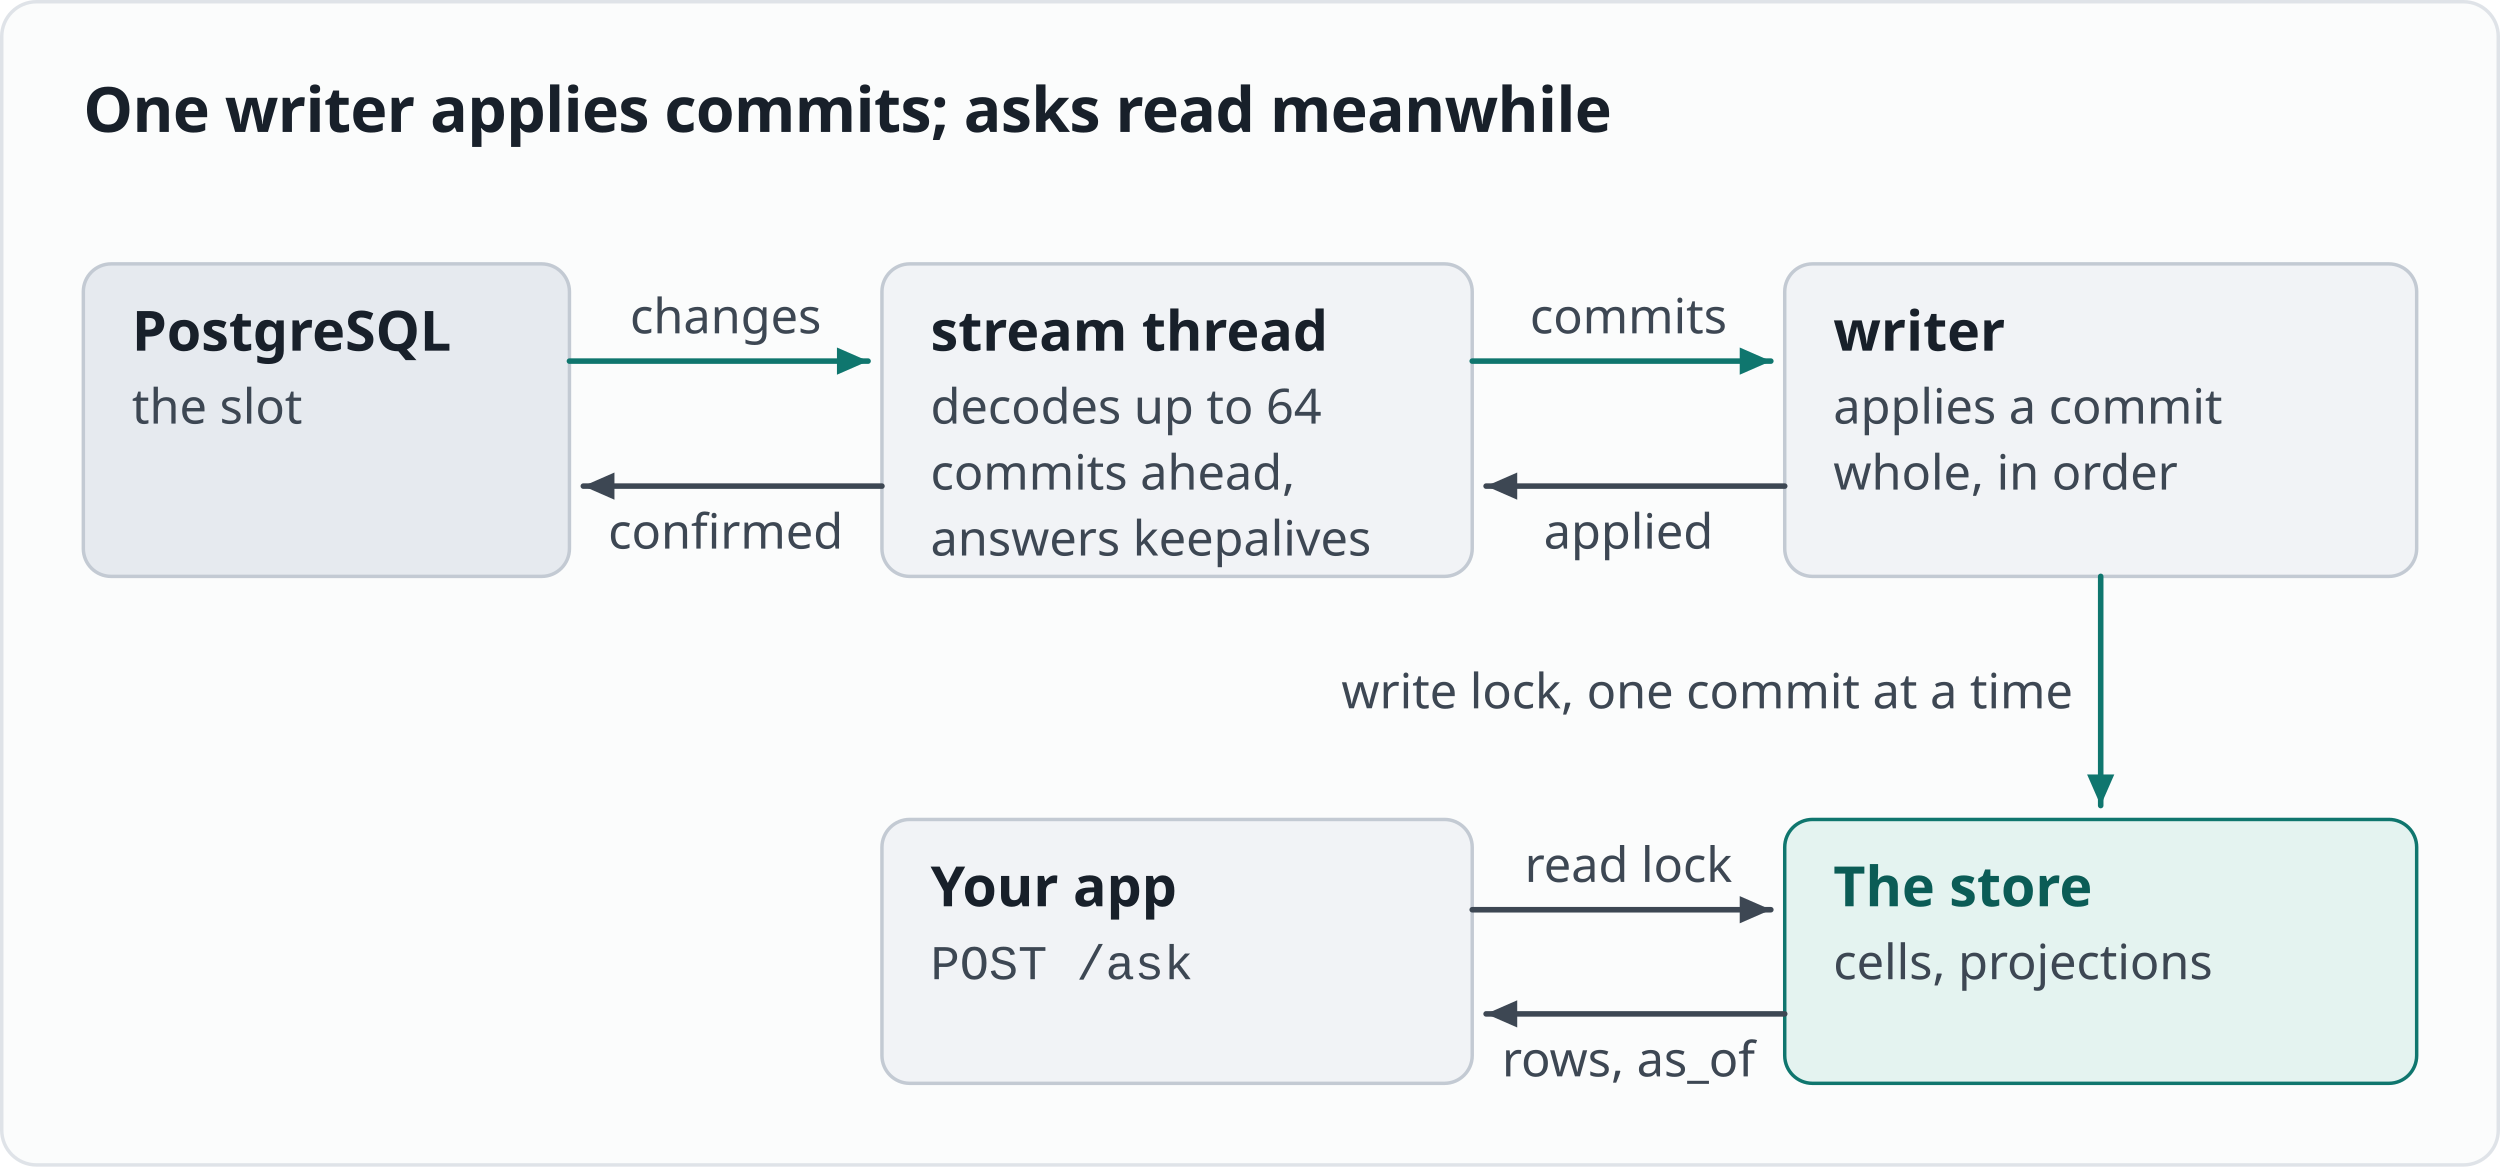
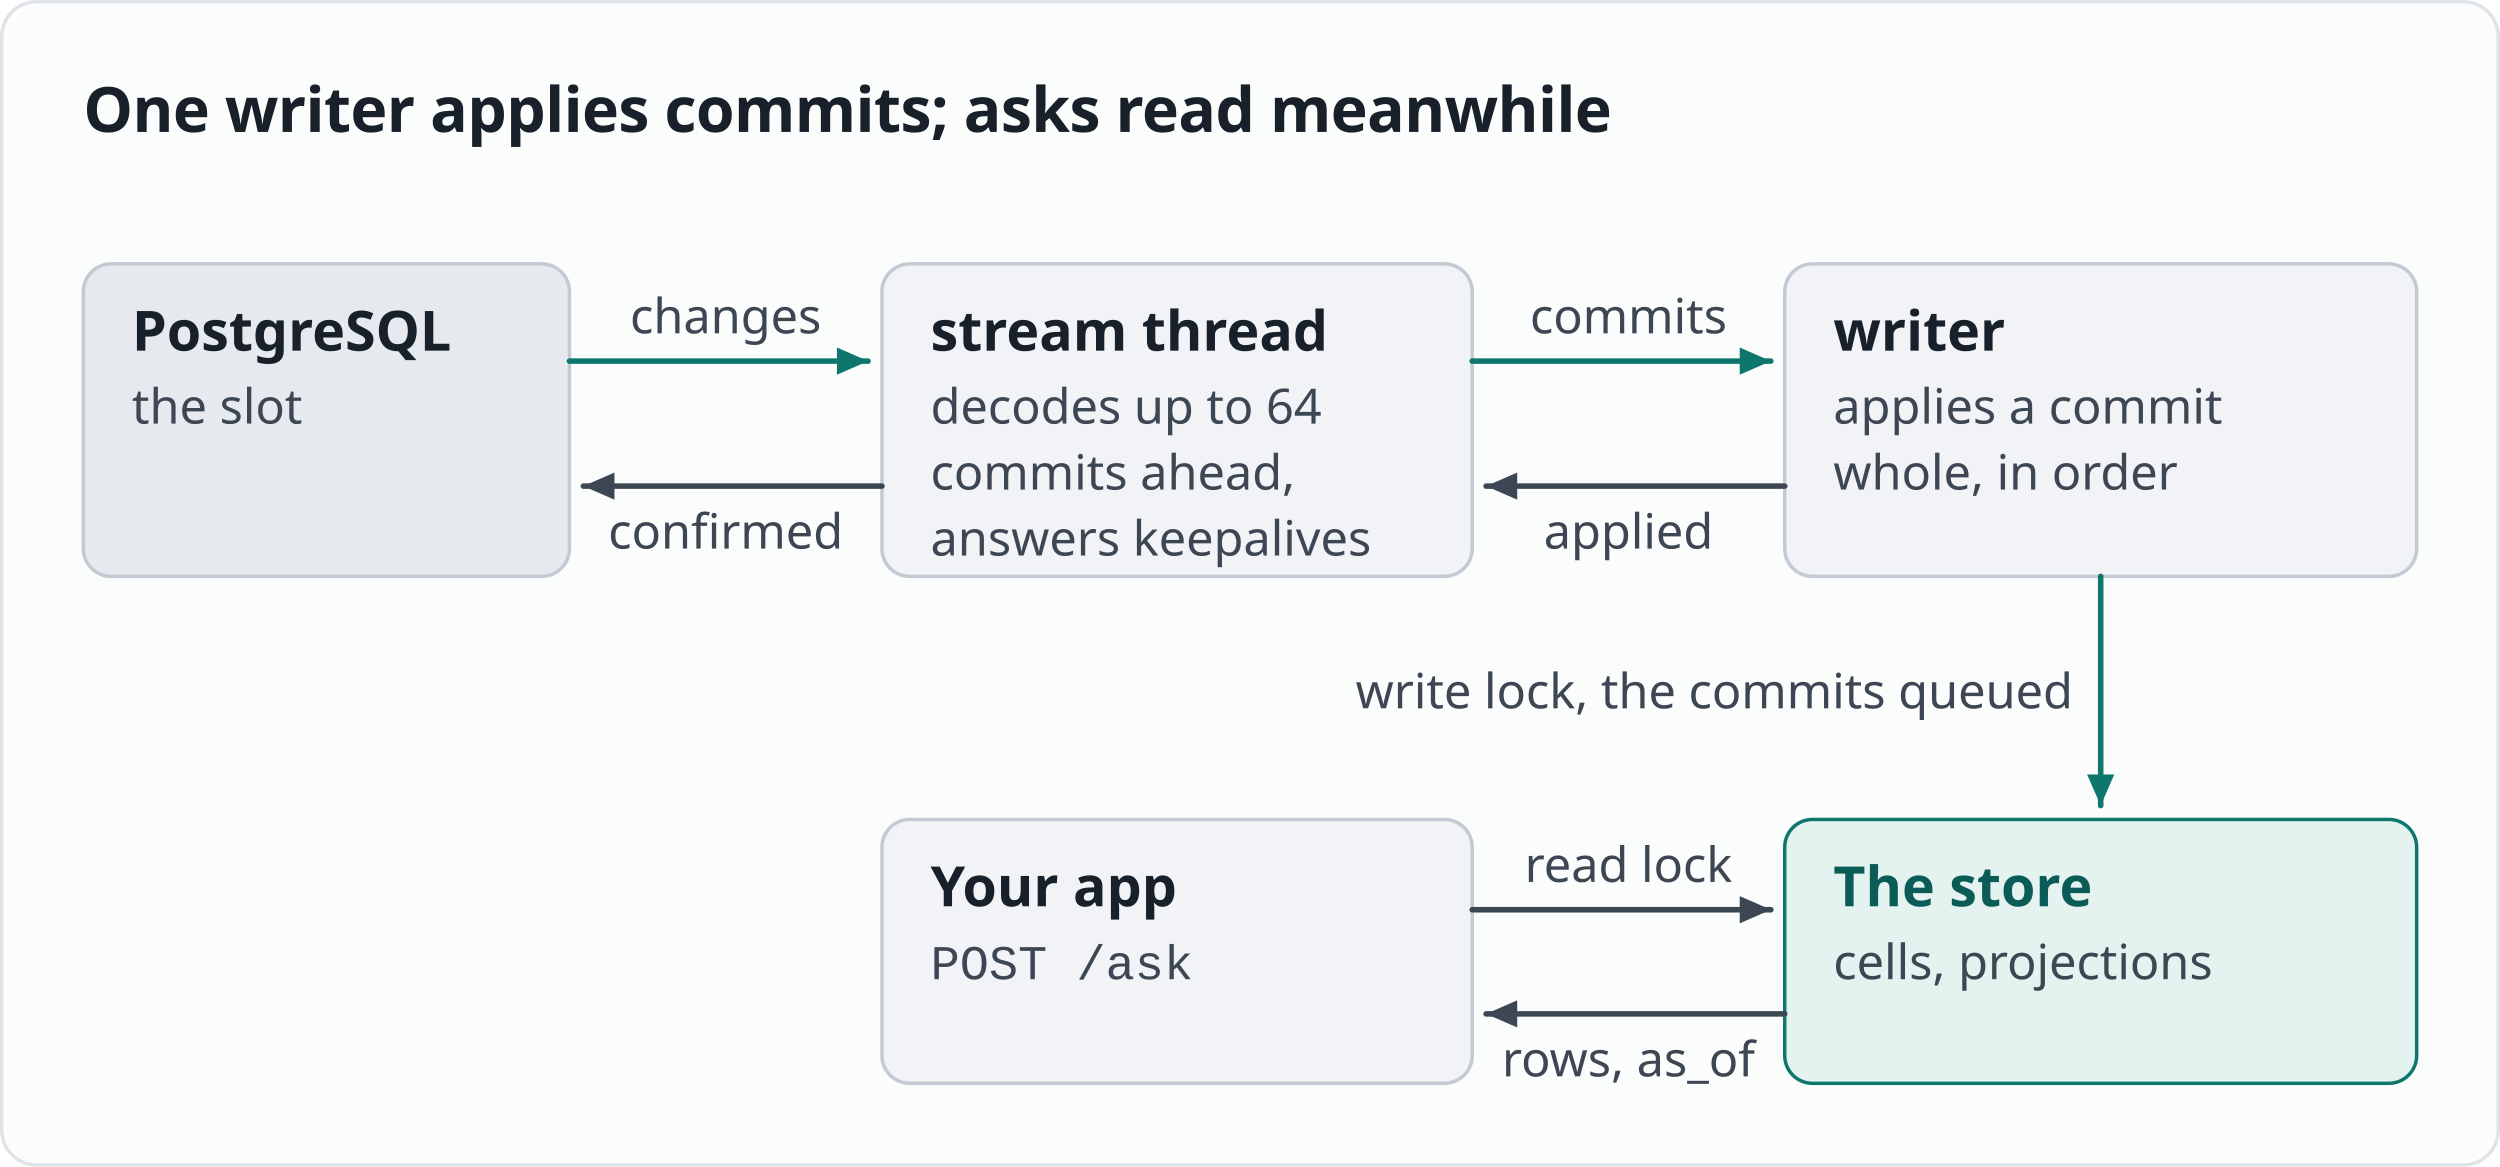
<svg xmlns="http://www.w3.org/2000/svg" width="720" height="336" viewBox="0 0 720 336" role="img" aria-labelledby="t d">
  <style>
  text{font-family:-apple-system, BlinkMacSystemFont, "Segoe UI", "Noto Sans", Helvetica, Arial, sans-serif;font-size:15px}
  .mono{font-family:ui-monospace, SFMono-Regular, "SF Mono", Menlo, Consolas, "Liberation Mono", monospace;font-size:14px}
  .title{font-size:18px;font-weight:600;letter-spacing:-0.01em}
  .sub{font-size:15px}
  .h{font-size:16px;font-weight:600}
  .b{font-weight:600}
  .s{font-size:14px}
  .lbl{font-size:13px;font-weight:600;letter-spacing:0.08em}
  .num{font-variant-numeric:tabular-nums}
  .it{font-style:italic}
  .halo{stroke-width:5px;stroke-linejoin:round;paint-order:stroke}
  .canvas,.box,.box2,.frame,.accbox,.errbox,.planbox{stroke-width:1px}
  .planbox{stroke-dasharray:5 4}
  .frame{stroke-dasharray:none}
  .rule,.life{stroke-width:1px;fill:none}
  .life{stroke-dasharray:3 4}
  .a,.a-acc,.a-err,.a-plan,.a-cfg{fill:none;stroke-width:1.6px;stroke-linecap:round;stroke-linejoin:round}
  .a-plan{stroke-dasharray:5 4}
  .a-cfg{stroke-dasharray:1.5 4;stroke-width:1.6px}
  .canvas{fill:#fbfcfc;stroke:#dfe3e8}
  text{fill:#18202a}
  .ink2{fill:#3d4753}
  .muted{fill:#5f6977}
  .acc{fill:#0b5c56}
  .err{fill:#b4472c}
  .plantext{fill:#8a939f}
  .halo{stroke:#fbfcfc}
  .box{fill:#f1f3f6;stroke:#c3cad3}
  .box2{fill:#e6eaef;stroke:#c3cad3}
  .frame{fill:none;stroke:#c3cad3}
  .accbox{fill:#e4f3f0;stroke:#0f766e}
  .errbox{fill:#faece7;stroke:#b4472c}
  .planbox{fill:none;stroke:#8a939f}
  .rule{stroke:#c3cad3}
  .life{stroke:#c3cad3}
  .fillacc{fill:#0f766e}
  .fillerr{fill:#b4472c}
  .fillink{fill:#3d4753}
  .fillplan{fill:#8a939f}
  .fillcanvas{fill:#fbfcfc}
  .a{stroke:#3d4753}
  .a-acc{stroke:#0f766e}
  .a-err{stroke:#b4472c}
  .a-plan{stroke:#8a939f}
  .a-cfg{stroke:#5f6977}
  .band{fill:#f1f3f6}
  .errband{fill:#faece7}
  @media (prefers-color-scheme: dark){
  .canvas{fill:#0f141a;stroke:#2a323c}
  text{fill:#e6edf3}
  .ink2{fill:#c4ccd5}
  .muted{fill:#97a2ae}
  .acc{fill:#7fd3c7}
  .err{fill:#e2795c}
  .plantext{fill:#6f7a86}
  .halo{stroke:#0f141a}
  .box{fill:#161d25;stroke:#3b4551}
  .box2{fill:#1e2730;stroke:#3b4551}
  .frame{fill:none;stroke:#3b4551}
  .accbox{fill:#0f2724;stroke:#3cb4a4}
  .errbox{fill:#2b1914;stroke:#e2795c}
  .planbox{fill:none;stroke:#6f7a86}
  .rule{stroke:#3b4551}
  .life{stroke:#3b4551}
  .fillacc{fill:#3cb4a4}
  .fillerr{fill:#e2795c}
  .fillink{fill:#c4ccd5}
  .fillplan{fill:#6f7a86}
  .fillcanvas{fill:#0f141a}
  .a{stroke:#c4ccd5}
  .a-acc{stroke:#3cb4a4}
  .a-err{stroke:#e2795c}
  .a-plan{stroke:#6f7a86}
  .a-cfg{stroke:#97a2ae}
  .band{fill:#161d25}
  .errband{fill:#2b1914}
  }
  </style>
  <defs>
    <marker id="m" viewBox="0 0 10 10" refX="9" refY="5" markerWidth="7" markerHeight="7" orient="auto-start-reverse">
      <path class="fillink" d="M1 1.5 9 5 1 8.5z" />
    </marker>
    <marker id="m-acc" viewBox="0 0 10 10" refX="9" refY="5" markerWidth="7" markerHeight="7" orient="auto-start-reverse">
      <path class="fillacc" d="M1 1.5 9 5 1 8.5z" />
    </marker>
    <marker id="m-err" viewBox="0 0 10 10" refX="9" refY="5" markerWidth="7" markerHeight="7" orient="auto-start-reverse">
      <path class="fillerr" d="M1 1.5 9 5 1 8.5z" />
    </marker>
    <marker id="m-plan" viewBox="0 0 10 10" refX="9" refY="5" markerWidth="7" markerHeight="7" orient="auto-start-reverse">
      <path class="fillplan" d="M1 1.5 9 5 1 8.5z" />
    </marker>
  </defs>
  <rect class="canvas" x="0.5" y="0.5" width="719" height="335" rx="10" />
  <text x="24" y="38" class="title">One writer applies commits; asks read meanwhile</text>
  <rect class="box2" x="24" y="76" width="140" height="90" rx="8" />
  <text x="38" y="101" class="h">PostgreSQL</text>
  <text x="38" y="122" class="s ink2">the slot</text>
  <rect class="box" x="254" y="76" width="170" height="90" rx="8" />
  <text x="268" y="101" class="h">stream thread</text>
  <text x="268" y="122" class="s ink2">decodes up to 64</text>
  <text x="268" y="141" class="s ink2">commits ahead,</text>
  <text x="268" y="160" class="s ink2">answers keepalives</text>
  <rect class="box" x="514" y="76" width="182" height="90" rx="8" />
  <text x="528" y="101" class="h">writer</text>
  <text x="528" y="122" class="s ink2">applies a commit</text>
  <text x="528" y="141" class="s ink2">whole, in order</text>
  <path class="a-acc" d="M164 104 L250 104" marker-end="url(#m-acc)" />
  <text x="209" y="96" class="s ink2 halo" text-anchor="middle">changes</text>
  <path class="a" d="M254 140 L168 140" marker-end="url(#m)" />
  <text x="209" y="158" class="s ink2 halo" text-anchor="middle">confirmed</text>
  <path class="a-acc" d="M424 104 L510 104" marker-end="url(#m-acc)" />
  <text x="469" y="96" class="s ink2 halo" text-anchor="middle">commits</text>
  <path class="a" d="M514 140 L428 140" marker-end="url(#m)" />
  <text x="469" y="158" class="s ink2 halo" text-anchor="middle">applied</text>
  <rect class="box" x="254" y="236" width="170" height="76" rx="8" />
  <text x="268" y="261" class="h">Your app</text>
  <text x="268" y="282" class="mono ink2">POST /ask</text>
  <rect class="accbox" x="514" y="236" width="182" height="76" rx="8" />
  <text x="528" y="261" class="h acc">The store</text>
  <text x="528" y="282" class="s ink2">cells, projections</text>
  <path class="a-acc" d="M605 166 L605 232" marker-end="url(#m-acc)" />
-   <text x="597" y="204" class="s ink2 halo" text-anchor="end">write lock, one commit at a time</text>
+   <text x="597" y="204" class="s ink2 halo" text-anchor="end">write lock, the commits queued</text>
  <path class="a" d="M424 262 L510 262" marker-end="url(#m)" />
  <text x="469" y="254" class="s ink2 halo" text-anchor="middle">read lock</text>
  <path class="a" d="M514 292 L428 292" marker-end="url(#m)" />
  <text x="469" y="310" class="s ink2 halo" text-anchor="middle">rows, as_of</text>
</svg>
